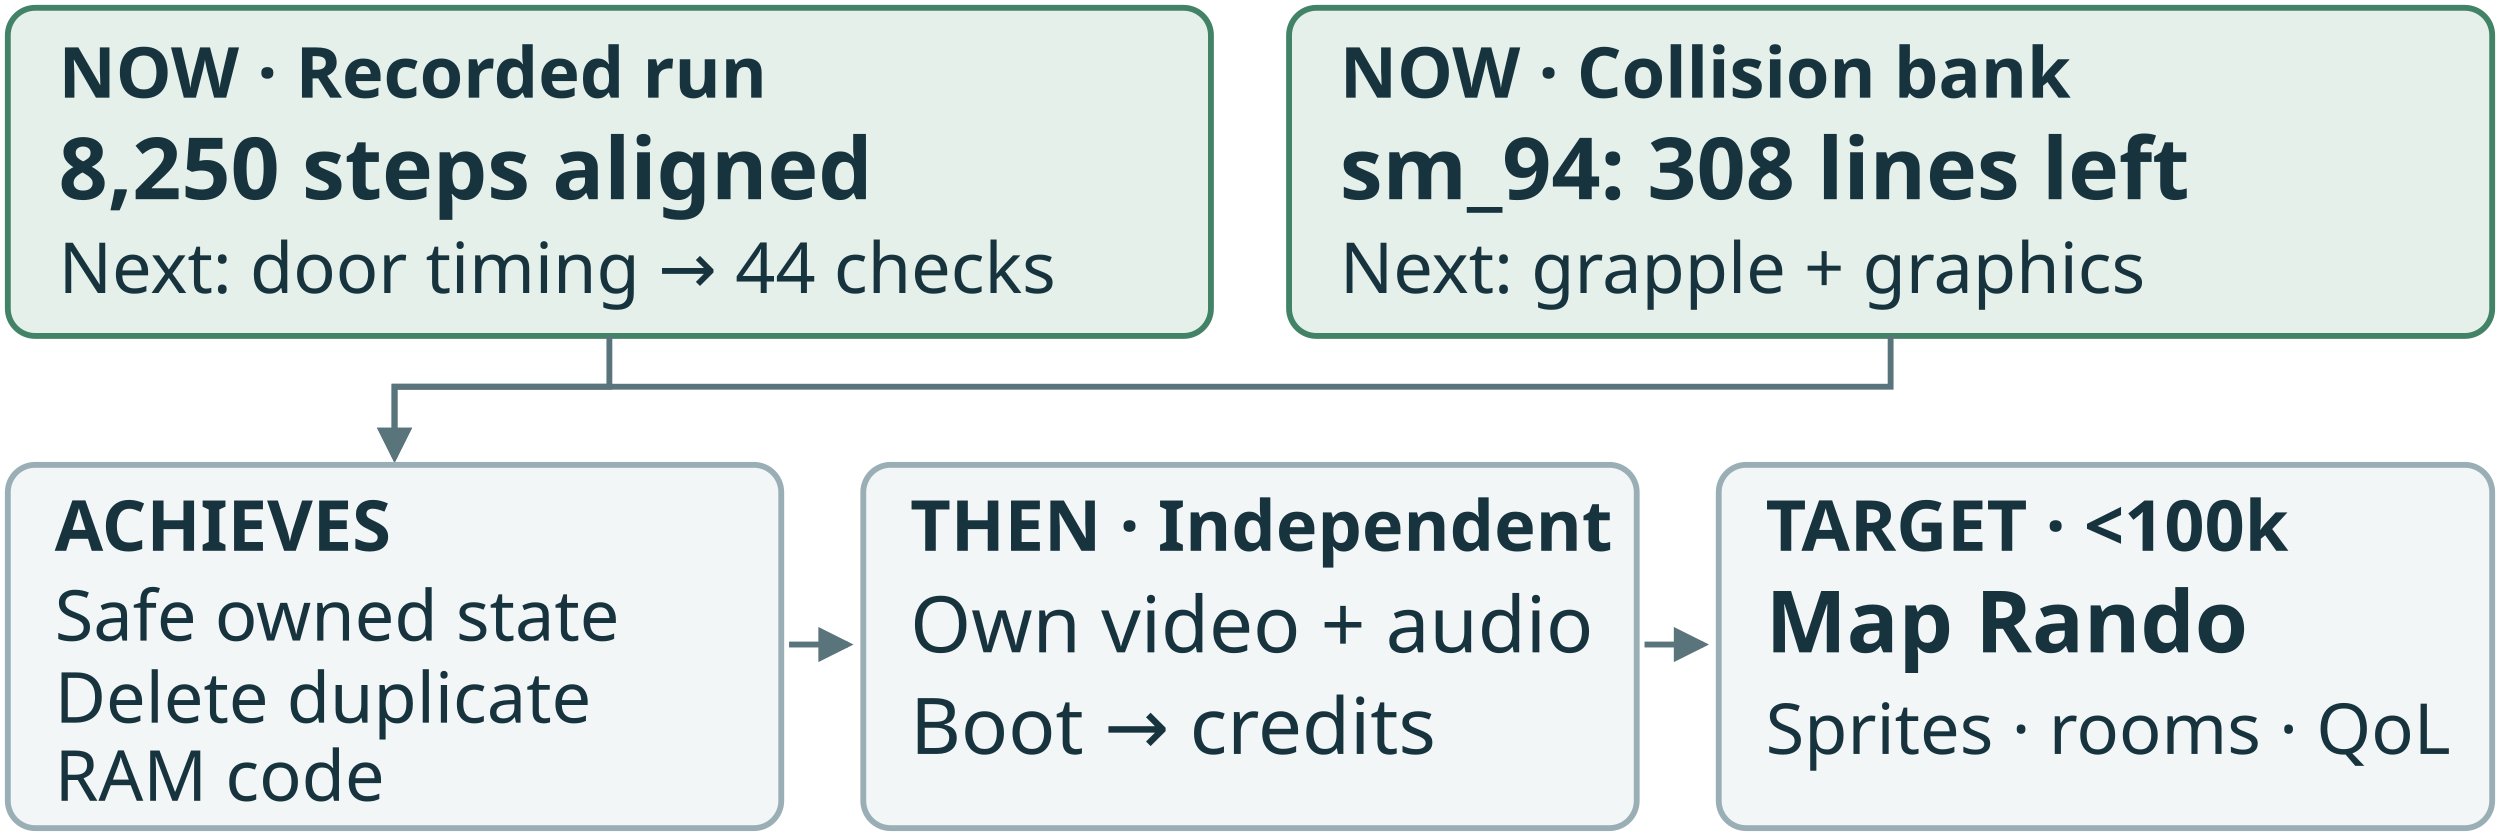
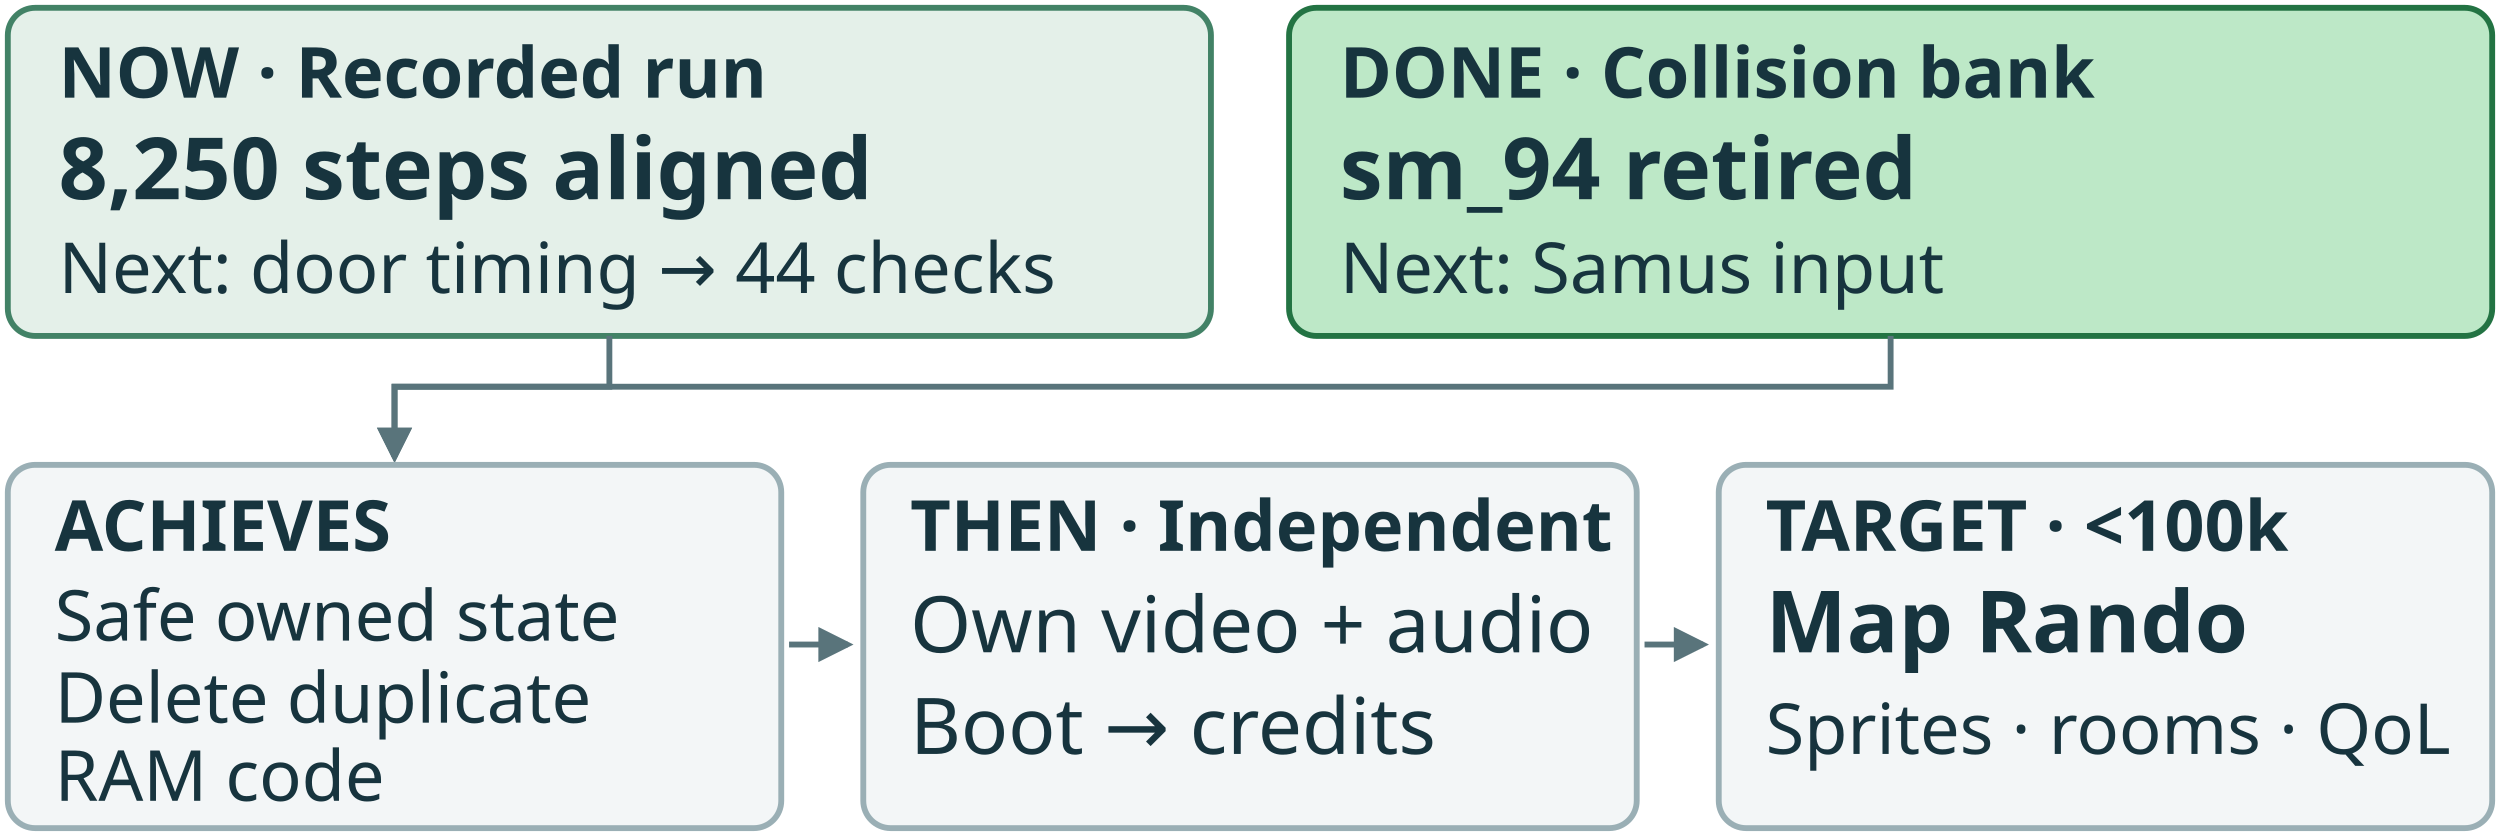
<svg xmlns="http://www.w3.org/2000/svg" width="640" height="214" viewBox="0 0 640 214" role="img" aria-labelledby="title description">
  <defs>
    <marker id="arrow" markerWidth="6" markerHeight="6" refX="5" refY="3" orient="auto">
      <path d="M0 0L6 3L0 6" fill="#59747b" />
    </marker>
  </defs>
-   <style>text{font-family:system-ui,Segoe UI,sans-serif;fill:#17343e} .tag{font-size:18px;font-weight:650}.name{font-size:22px;font-weight:650}.note{font-size:20px}.small{font-size:18px}.now{fill:#e4f0e9;stroke:#428266}.later{fill:#f3f6f7;stroke:#9aafb5}rect{stroke-width:1.5}path.link{fill:none;stroke:#59747b;stroke-width:1.5;marker-end:url(#arrow)}</style>
+   <style>text{font-family:system-ui,Segoe UI,sans-serif;fill:#17343e} .tag{font-size:18px;font-weight:650}.name{font-size:22px;font-weight:650}.note{font-size:20px}.small{font-size:18px}.now{fill:#e4f0e9;stroke:#428266}.done{fill:#bde8c7;stroke:#237343}.later{fill:#f3f6f7;stroke:#9aafb5}rect{stroke-width:1.5}path.link{fill:none;stroke:#59747b;stroke-width:1.5;marker-end:url(#arrow)}</style>
  <g aria-label="Now: gameplay coverage">
    <rect class="now" x="2" y="2" width="308" height="84" rx="7" />
    <text x="15" y="25" class="tag">NOW · Recorded run</text>
    <text x="15" y="51" class="name">8,250 steps aligned</text>
    <text x="15" y="75" class="small">Next: door timing → 44 checks</text>
  </g>
-   <g aria-label="Now: retire collision bank, next grapple reactions and graphics">
-     <rect class="now" x="330" y="2" width="308" height="84" rx="7" />
-     <text x="343" y="25" class="tag">NOW · Collision bank</text>
-     <text x="343" y="51" class="name">sm_94: 308 lines left</text>
-     <text x="343" y="75" class="small">Next: grapple + graphics</text>
+   <g aria-label="Done: collision bank retired. Next: Samus input">
+     <rect class="done" x="330" y="2" width="308" height="84" rx="7" />
+     <text x="343" y="25" class="tag">DONE · Collision bank</text>
+     <text x="343" y="51" class="name">sm_94 retired</text>
+     <text x="343" y="75" class="small">Next: Samus input</text>
  </g>
  <path class="link" d="M156 86V99H101V117" />
  <path class="link" d="M484 86V99H101V117" />
  <g aria-label="Achieves: safe owned state with duplicate RAM code deleted">
    <rect class="later" x="2" y="119" width="198" height="93" rx="7" />
    <text x="14" y="141" class="tag">ACHIEVES</text>
    <text x="14" y="164" class="small">Safe owned state</text>
    <text x="14" y="185" class="small">Delete duplicate</text>
    <text x="14" y="205" class="small">RAM code</text>
  </g>
  <path class="link" d="M202 165H217" />
  <g aria-label="Then: independent engine">
    <rect class="later" x="221" y="119" width="198" height="93" rx="7" />
    <text x="233" y="141" class="tag">THEN · Independent</text>
    <text x="233" y="167" class="note">Own video + audio</text>
    <text x="233" y="193" class="note">Boot → credits</text>
  </g>
  <path class="link" d="M421 165H436" />
  <g aria-label="Target: Map Rando engine">
    <rect class="later" x="440" y="119" width="198" height="93" rx="7" />
    <text x="452" y="141" class="tag">TARGET · &lt;100k</text>
    <text x="452" y="167" class="name">Map Rando</text>
    <text x="452" y="193" class="small">Sprites · rooms · QoL</text>
  </g>
</svg>
